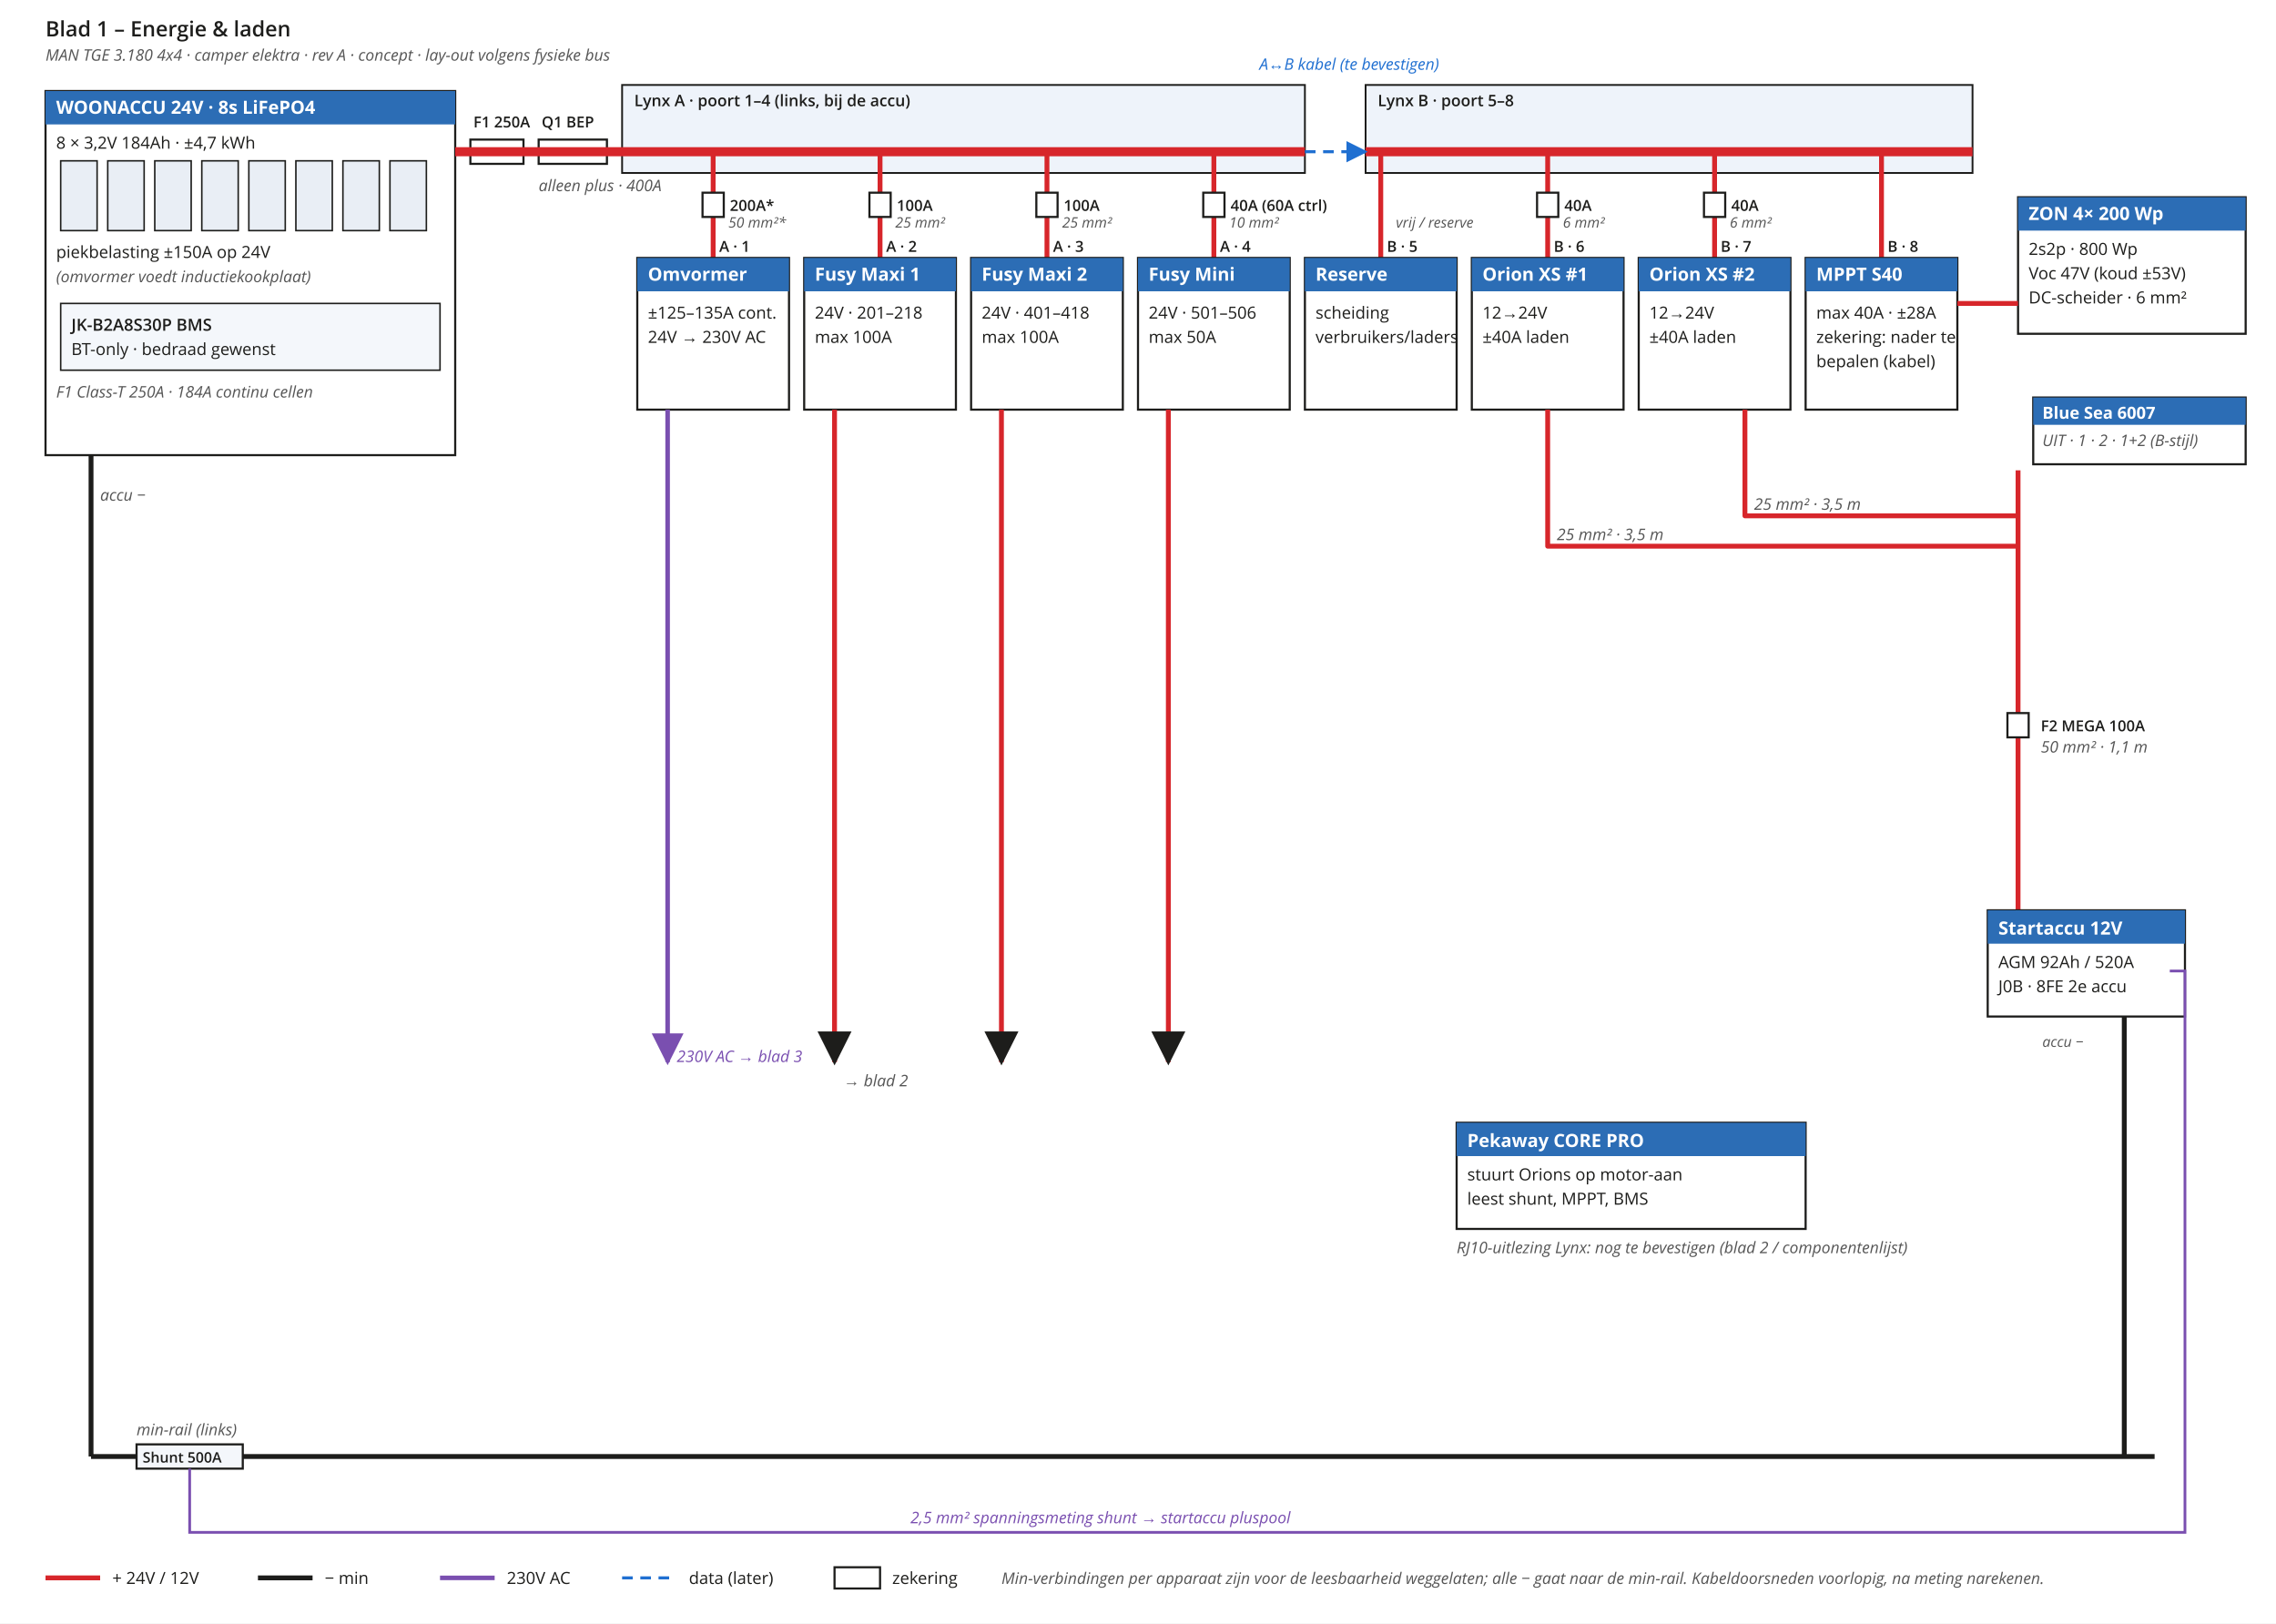
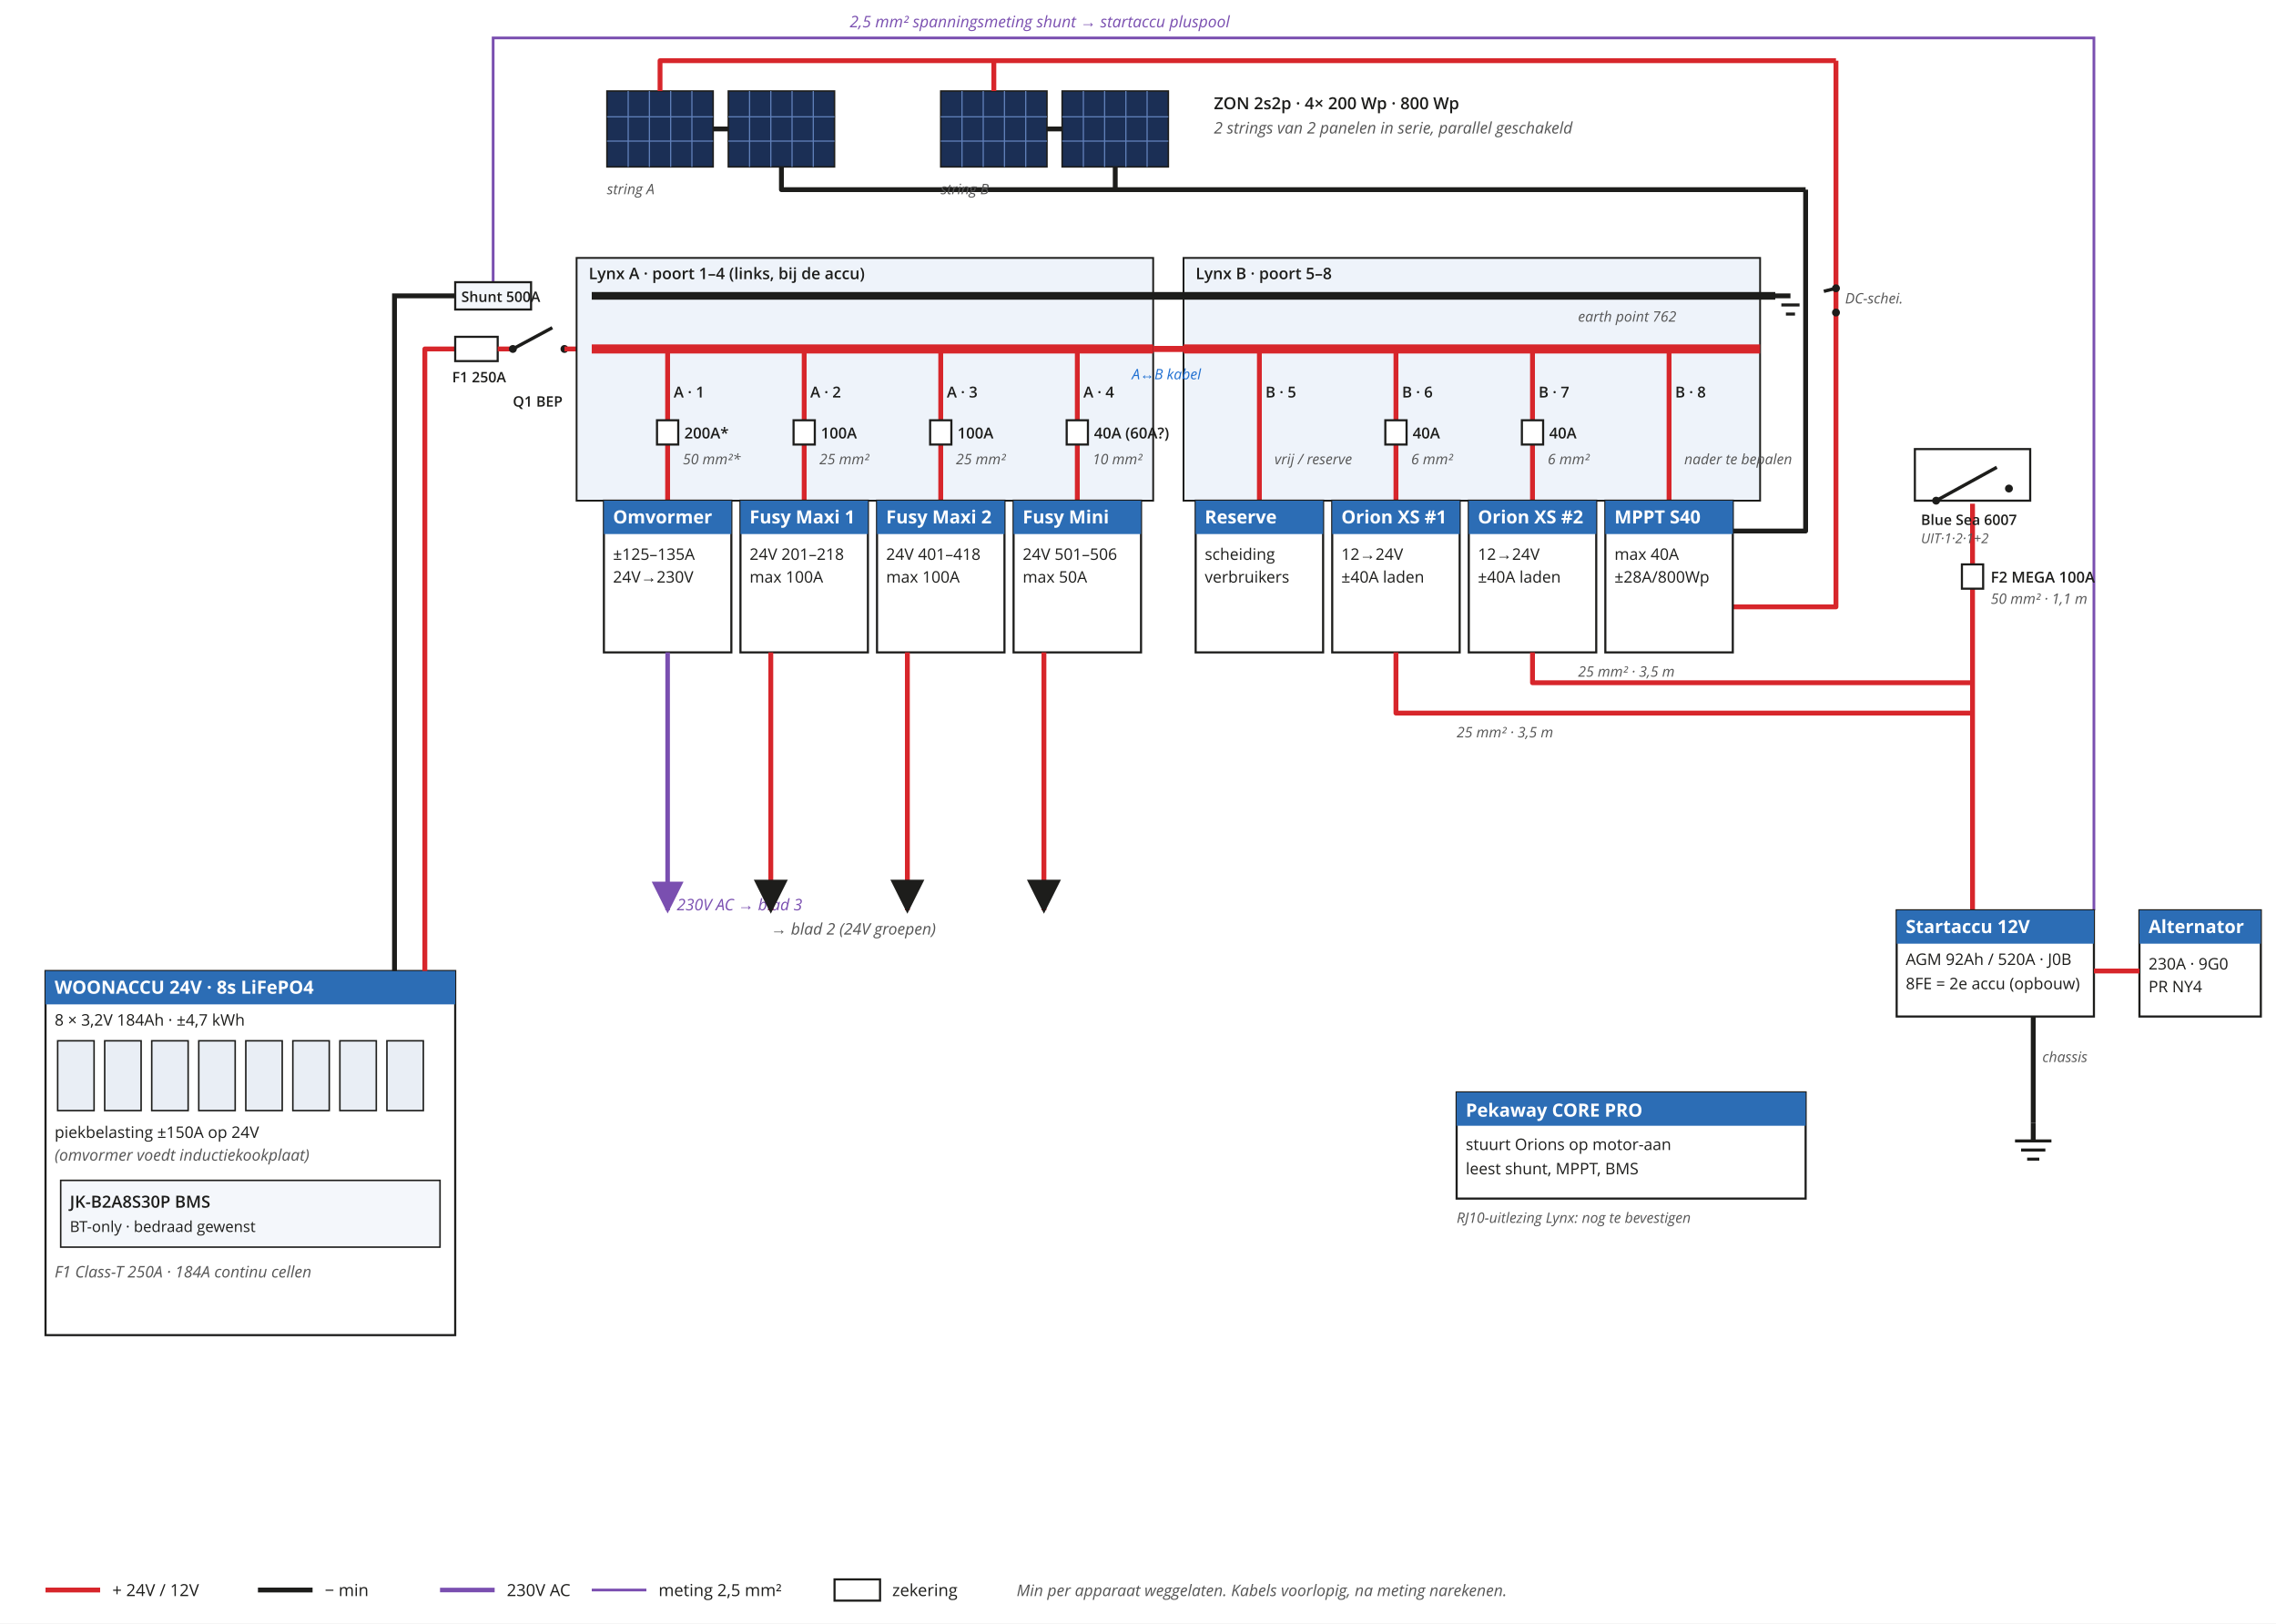
- <svg xmlns="http://www.w3.org/2000/svg" viewBox="0 0 1500 1070" role="img" aria-label="Blad 1 energie en laden: huishoudaccu links, Lynx A en B met poorten 1 tot 8, 12V voertuigdelen rechts.">
+ <svg xmlns="http://www.w3.org/2000/svg" viewBox="0 0 1500 1070" role="img" aria-label="Blad 1 energie en laden: woonaccu links onder, Lynx A en B met poorten 1 tot 8, zon 2s2p boven de Lynxen, 12V voertuigdelen rechts.">
  <rect width="100%" height="100%" fill="#fff" />
  <defs>
    <style>.p{stroke:#d7262b;stroke-width:3.2;fill:none;stroke-linejoin:round}
.n{stroke:#1d1d1b;stroke-width:3.2;fill:none;stroke-linejoin:round}
.d{stroke:#1f6fd1;stroke-width:2;fill:none;stroke-dasharray:7 5}
.ac{stroke:#7a4fb0;stroke-width:3;fill:none}
.box{fill:#fff;stroke:#1d1d1b;stroke-width:1.4}
.hd{fill:#2c6db5}
.ht{fill:#fff;font:700 12px 'Open Sans',Arial,sans-serif}
.bt{fill:#1d1d1b;font:400 11px 'Open Sans',Arial,sans-serif}
.lb{fill:#1d1d1b;font:600 11px 'Open Sans',Arial,sans-serif}
.cb{fill:#555;font:italic 400 10.5px 'Open Sans',Arial,sans-serif}
.fz{fill:#fff;stroke:#1d1d1b;stroke-width:1.4}
.fr{fill:#eef3fa;stroke:#1d1d1b;stroke-width:1.2}
+ .pv{fill:#1b2f55;stroke:#1d1d1b}
</style>
    <marker id="ar" viewBox="0 0 10 10" refX="9" refY="5" markerWidth="7" markerHeight="7" orient="auto-start-reverse">
      <path d="M0 0L10 5L0 10z" fill="#1d1d1b" />
    </marker>
    <marker id="arb" viewBox="0 0 10 10" refX="9" refY="5" markerWidth="7" markerHeight="7" orient="auto-start-reverse">
      <path d="M0 0L10 5L0 10z" fill="#1f6fd1" />
    </marker>
    <marker id="arp" viewBox="0 0 10 10" refX="9" refY="5" markerWidth="7" markerHeight="7" orient="auto-start-reverse">
      <path d="M0 0L10 5L0 10z" fill="#7a4fb0" />
    </marker>
+     <g id="pvp">
+       <rect width="70" height="50" class="pv" />
+       <path d="M0 17H70M0 33H70M14 0V50M28 0V50M42 0V50M56 0V50" stroke="#5f7fb8" stroke-width=".8" />
+     </g>
  </defs>
-   <text x="30" y="24" class="lb" style="font-size:14px">Blad 1 – Energie &amp; laden</text>
-   <text x="30" y="40" class="cb">MAN TGE 3.180 4x4 · camper elektra · rev A · concept · lay-out volgens fysieke bus</text>
-   <rect x="30" y="60" width="270" height="240" class="box" />
-   <rect x="30" y="60" width="270" height="22" class="hd" />
-   <text x="37" y="75" class="ht">WOONACCU 24V · 8s LiFePO4</text>
-   <text x="37" y="98" class="bt">8 × 3,2V 184Ah · ±4,7 kWh</text>
-   <rect x="40" y="106" width="24" height="46" fill="#e9eef5" stroke="#1d1d1b" />
-   <rect x="71" y="106" width="24" height="46" fill="#e9eef5" stroke="#1d1d1b" />
-   <rect x="102" y="106" width="24" height="46" fill="#e9eef5" stroke="#1d1d1b" />
-   <rect x="133" y="106" width="24" height="46" fill="#e9eef5" stroke="#1d1d1b" />
-   <rect x="164" y="106" width="24" height="46" fill="#e9eef5" stroke="#1d1d1b" />
-   <rect x="195" y="106" width="24" height="46" fill="#e9eef5" stroke="#1d1d1b" />
-   <rect x="226" y="106" width="24" height="46" fill="#e9eef5" stroke="#1d1d1b" />
-   <rect x="257" y="106" width="24" height="46" fill="#e9eef5" stroke="#1d1d1b" />
-   <text x="37" y="170" class="bt">piekbelasting ±150A op 24V</text>
-   <text x="37" y="186" class="cb">(omvormer voedt inductiekookplaat)</text>
-   <rect x="40" y="200" width="250" height="44" fill="#f4f7fb" stroke="#1d1d1b" />
-   <text x="47" y="218" class="lb">JK-B2A8S30P BMS</text>
-   <text x="47" y="234" class="bt">BT-only · bedraad gewenst</text>
-   <text x="37" y="262" class="cb">F1 Class-T 250A · 184A continu cellen</text>
-   <path d="M300 100H310" class="p" />
-   <rect x="310" y="92" width="35" height="16" class="fz" />
-   <text x="312" y="84" class="lb" style="font-size:10px">F1 250A</text>
-   <path d="M345 100H355" class="p" />
-   <rect x="355" y="92" width="45" height="16" fill="#fff" stroke="#1d1d1b" stroke-width="1.4" />
-   <text x="357" y="84" class="lb" style="font-size:10px">Q1 BEP</text>
-   <text x="355" y="126" class="cb">alleen plus · 400A</text>
-   <path d="M60 300V960" class="n" />
-   <text x="66" y="330" class="cb">accu −</text>
-   <rect x="410" y="56" width="450" height="58" class="fr" />
-   <text x="418" y="70" class="lb" style="font-size:10.5px">Lynx A · poort 1–4 (links, bij de accu)</text>
-   <rect x="900" y="56" width="400" height="58" class="fr" />
-   <text x="908" y="70" class="lb" style="font-size:10.5px">Lynx B · poort 5–8</text>
-   <path d="M300 100H860" class="p" style="stroke-width:6" />
-   <path d="M900 100H1300" class="p" style="stroke-width:6" />
-   <path d="M860 100H900" class="d" marker-end="url(#arb)" />
-   <text x="830" y="46" class="cb" style="fill:#1f6fd1">A↔B kabel (te bevestigen)</text>
-   <path d="M470 100V170" class="p" />
-   <text x="474" y="166" class="lb" style="font-size:10px">A · 1</text>
-   <rect x="463" y="127" width="14" height="16" class="fz" />
-   <text x="481" y="139" class="lb" style="font-size:10px">200A*</text>
-   <text x="480" y="150" class="cb" style="font-size:9.5px">50 mm²*</text>
-   <path d="M580 100V170" class="p" />
-   <text x="584" y="166" class="lb" style="font-size:10px">A · 2</text>
-   <rect x="573" y="127" width="14" height="16" class="fz" />
-   <text x="591" y="139" class="lb" style="font-size:10px">100A</text>
-   <text x="590" y="150" class="cb" style="font-size:9.5px">25 mm²</text>
-   <path d="M690 100V170" class="p" />
-   <text x="694" y="166" class="lb" style="font-size:10px">A · 3</text>
-   <rect x="683" y="127" width="14" height="16" class="fz" />
-   <text x="701" y="139" class="lb" style="font-size:10px">100A</text>
-   <text x="700" y="150" class="cb" style="font-size:9.5px">25 mm²</text>
-   <path d="M800 100V170" class="p" />
-   <text x="804" y="166" class="lb" style="font-size:10px">A · 4</text>
-   <rect x="793" y="127" width="14" height="16" class="fz" />
-   <text x="811" y="139" class="lb" style="font-size:10px">40A (60A ctrl)</text>
-   <text x="810" y="150" class="cb" style="font-size:9.5px">10 mm²</text>
-   <path d="M910 100V170" class="p" />
-   <text x="914" y="166" class="lb" style="font-size:10px">B · 5</text>
-   <text x="920" y="150" class="cb" style="font-size:9.5px">vrij / reserve</text>
-   <path d="M1020 100V170" class="p" />
-   <text x="1024" y="166" class="lb" style="font-size:10px">B · 6</text>
-   <rect x="1013" y="127" width="14" height="16" class="fz" />
-   <text x="1031" y="139" class="lb" style="font-size:10px">40A</text>
-   <text x="1030" y="150" class="cb" style="font-size:9.5px">6 mm²</text>
-   <path d="M1130 100V170" class="p" />
-   <text x="1134" y="166" class="lb" style="font-size:10px">B · 7</text>
-   <rect x="1123" y="127" width="14" height="16" class="fz" />
-   <text x="1141" y="139" class="lb" style="font-size:10px">40A</text>
-   <text x="1140" y="150" class="cb" style="font-size:9.5px">6 mm²</text>
-   <path d="M1240 100V170" class="p" />
-   <text x="1244" y="166" class="lb" style="font-size:10px">B · 8</text>
-   <text x="1250" y="150" class="cb" style="font-size:9.5px" />
-   <rect x="420" y="170" width="100" height="100" class="box" />
-   <rect x="420" y="170" width="100" height="22" class="hd" />
-   <text x="427" y="185" class="ht">Omvormer</text>
-   <text x="427" y="210" class="bt">±125–135A cont.</text>
-   <text x="427" y="226" class="bt">24V → 230V AC</text>
-   <rect x="530" y="170" width="100" height="100" class="box" />
-   <rect x="530" y="170" width="100" height="22" class="hd" />
-   <text x="537" y="185" class="ht">Fusy Maxi 1</text>
-   <text x="537" y="210" class="bt">24V · 201–218</text>
-   <text x="537" y="226" class="bt">max 100A</text>
-   <rect x="640" y="170" width="100" height="100" class="box" />
-   <rect x="640" y="170" width="100" height="22" class="hd" />
-   <text x="647" y="185" class="ht">Fusy Maxi 2</text>
-   <text x="647" y="210" class="bt">24V · 401–418</text>
-   <text x="647" y="226" class="bt">max 100A</text>
-   <rect x="750" y="170" width="100" height="100" class="box" />
-   <rect x="750" y="170" width="100" height="22" class="hd" />
-   <text x="757" y="185" class="ht">Fusy Mini</text>
-   <text x="757" y="210" class="bt">24V · 501–506</text>
-   <text x="757" y="226" class="bt">max 50A</text>
-   <rect x="860" y="170" width="100" height="100" class="box" />
-   <rect x="860" y="170" width="100" height="22" class="hd" />
-   <text x="867" y="185" class="ht">Reserve</text>
-   <text x="867" y="210" class="bt">scheiding</text>
-   <text x="867" y="226" class="bt">verbruikers/laders</text>
-   <rect x="970" y="170" width="100" height="100" class="box" />
-   <rect x="970" y="170" width="100" height="22" class="hd" />
-   <text x="977" y="185" class="ht">Orion XS #1</text>
-   <text x="977" y="210" class="bt">12→24V</text>
-   <text x="977" y="226" class="bt">±40A laden</text>
-   <rect x="1080" y="170" width="100" height="100" class="box" />
-   <rect x="1080" y="170" width="100" height="22" class="hd" />
-   <text x="1087" y="185" class="ht">Orion XS #2</text>
-   <text x="1087" y="210" class="bt">12→24V</text>
-   <text x="1087" y="226" class="bt">±40A laden</text>
-   <rect x="1190" y="170" width="100" height="100" class="box" />
-   <rect x="1190" y="170" width="100" height="22" class="hd" />
-   <text x="1197" y="185" class="ht">MPPT S40</text>
-   <text x="1197" y="210" class="bt">max 40A · ±28A</text>
-   <text x="1197" y="226" class="bt">zekering: nader te</text>
-   <text x="1197" y="242" class="bt">bepalen (kabel)</text>
-   <path d="M440 270V700" class="ac" marker-end="url(#arp)" />
-   <text x="446" y="700" class="cb" style="fill:#7a4fb0">230V AC → blad 3</text>
-   <path d="M550 270V700" class="p" marker-end="url(#ar)" />
-   <path d="M660 270V700" class="p" marker-end="url(#ar)" />
-   <path d="M770 270V700" class="p" marker-end="url(#ar)" />
-   <text x="556" y="716" class="cb">→ blad 2</text>
-   <rect x="1330" y="130" width="150" height="90" class="box" />
-   <rect x="1330" y="130" width="150" height="22" class="hd" />
-   <text x="1337" y="145" class="ht">ZON 4× 200 Wp</text>
-   <text x="1337" y="168" class="bt">2s2p · 800 Wp</text>
-   <text x="1337" y="184" class="bt">Voc 47V (koud ±53V)</text>
-   <text x="1337" y="200" class="bt">DC-scheider · 6 mm²</text>
-   <path d="M1330 200H1290" class="p" />
-   <rect x="1340" y="262" width="140" height="44" class="box" />
-   <rect x="1340" y="262" width="140" height="18" class="hd" />
-   <text x="1346" y="276" class="ht" style="font-size:11px">Blue Sea 6007</text>
-   <text x="1346" y="294" class="cb">UIT · 1 · 2 · 1+2 (B-stijl)</text>
-   <path d="M1330 310V600" class="p" />
-   <rect x="1323" y="470" width="14" height="16" class="fz" />
-   <text x="1345" y="482" class="lb" style="font-size:10px">F2 MEGA 100A</text>
-   <text x="1345" y="496" class="cb">50 mm² · 1,1 m</text>
-   <path d="M1330 340H1150V270" class="p" />
-   <path d="M1330 360H1020V270" class="p" />
-   <text x="1156" y="336" class="cb">25 mm² · 3,5 m</text>
-   <text x="1026" y="356" class="cb">25 mm² · 3,5 m</text>
-   <rect x="1310" y="600" width="130" height="70" class="box" />
-   <rect x="1310" y="600" width="130" height="22" class="hd" />
-   <text x="1317" y="616" class="ht">Startaccu 12V</text>
-   <text x="1317" y="638" class="bt">AGM 92Ah / 520A</text>
-   <text x="1317" y="654" class="bt">J0B · 8FE 2e accu</text>
-   <path d="M1400 670V960" class="n" />
-   <text x="1346" y="690" class="cb" style="font-size:9.5px">accu −</text>
-   <path d="M60 960H1420" class="n" />
-   <rect x="90" y="952" width="70" height="16" class="box" style="fill:#f4f7fb" />
-   <text x="94" y="964" class="lb" style="font-size:9.5px">Shunt 500A</text>
-   <text x="90" y="946" class="cb">min-rail (links)</text>
-   <path d="M125 968V1010H1440V640H1430" stroke="#7a4fb0" stroke-width="1.8" fill="none" />
-   <text x="600" y="1004" class="cb" style="fill:#7a4fb0">2,5 mm² spanningsmeting shunt → startaccu pluspool</text>
-   <rect x="960" y="740" width="230" height="70" class="box" />
-   <rect x="960" y="740" width="230" height="22" class="hd" />
-   <text x="967" y="756" class="ht">Pekaway CORE PRO</text>
-   <text x="967" y="778" class="bt">stuurt Orions op motor-aan</text>
-   <text x="967" y="794" class="bt">leest shunt, MPPT, BMS</text>
-   <text x="960" y="826" class="cb">RJ10-uitlezing Lynx: nog te bevestigen (blad 2 / componentenlijst)</text>
-   <g transform="translate(30,1032)">
+   <use href="#pvp" x="400" y="60" />
+   <use href="#pvp" x="480" y="60" />
+   <use href="#pvp" x="620" y="60" />
+   <use href="#pvp" x="700" y="60" />
+   <path d="M470 85H480" class="n" />
+   <path d="M690 85H700" class="n" />
+   <path d="M435 60V40H1210" class="p" />
+   <path d="M515 110V125H1190" class="n" />
+   <path d="M655 60V40" class="p" />
+   <path d="M735 110V125" class="n" />
+   <text x="400" y="128" class="cb" style="font-size:9.5px">string A</text>
+   <text x="620" y="128" class="cb" style="font-size:9.5px">string B</text>
+   <text x="800" y="72" class="lb" style="font-size:11px">ZON 2s2p · 4× 200 Wp · 800 Wp</text>
+   <text x="800" y="88" class="cb">2 strings van 2 panelen in serie, parallel geschakeld</text>
+   <path d="M1210 40V400H1142" class="p" />
+   <path d="M1190 125V350H1142" class="n" />
+   <circle cx="1210" cy="190" r="2.6" fill="#1d1d1b" />
+   <circle cx="1210" cy="206" r="2.6" fill="#1d1d1b" />
+   <path d="M1210 190L1202 192" stroke="#1d1d1b" stroke-width="2.2" />
+   <text x="1216" y="200" class="cb" style="font-size:9.5px">DC-schei.</text>
+   <path d="M325 187V25H1380V600" stroke="#7a4fb0" stroke-width="1.8" fill="none" />
+   <text x="560" y="18" class="cb" style="fill:#7a4fb0">2,5 mm² spanningsmeting shunt → startaccu pluspool</text>
+   <rect x="30" y="640" width="270" height="240" class="box" />
+   <rect x="30" y="640" width="270" height="22" class="hd" />
+   <text x="36" y="655" class="ht">WOONACCU 24V · 8s LiFePO4</text>
+   <text x="36" y="676" class="bt" style="font-size:10.5px">8 × 3,2V 184Ah · ±4,7 kWh</text>
+   <rect x="38" y="686" width="24" height="46" fill="#e9eef5" stroke="#1d1d1b" />
+   <rect x="69" y="686" width="24" height="46" fill="#e9eef5" stroke="#1d1d1b" />
+   <rect x="100" y="686" width="24" height="46" fill="#e9eef5" stroke="#1d1d1b" />
+   <rect x="131" y="686" width="24" height="46" fill="#e9eef5" stroke="#1d1d1b" />
+   <rect x="162" y="686" width="24" height="46" fill="#e9eef5" stroke="#1d1d1b" />
+   <rect x="193" y="686" width="24" height="46" fill="#e9eef5" stroke="#1d1d1b" />
+   <rect x="224" y="686" width="24" height="46" fill="#e9eef5" stroke="#1d1d1b" />
+   <rect x="255" y="686" width="24" height="46" fill="#e9eef5" stroke="#1d1d1b" />
+   <text x="36" y="750" class="bt" style="font-size:10.5px">piekbelasting ±150A op 24V</text>
+   <text x="36" y="765" class="cb">(omvormer voedt inductiekookplaat)</text>
+   <rect x="40" y="778" width="250" height="44" fill="#f4f7fb" stroke="#1d1d1b" />
+   <text x="46" y="796" class="lb">JK-B2A8S30P BMS</text>
+   <text x="46" y="812" class="bt" style="font-size:10px">BT-only · bedraad gewenst</text>
+   <text x="36" y="842" class="cb">F1 Class-T 250A · 184A continu cellen</text>
+   <path d="M260 640V195H300" stroke="#1d1d1b" stroke-width="3.2" fill="none" />
+   <path d="M280 640V230H300" class="p" />
+   <rect x="300" y="186" width="50" height="18" class="box" style="fill:#f4f7fb" />
+   <text x="304" y="199" class="lb" style="font-size:9.5px">Shunt 500A</text>
+   <rect x="300" y="222" width="28" height="16" class="fz" />
+   <path d="M328 230H338" class="p" />
+   <text x="298" y="252" class="lb" style="font-size:9.5px">F1 250A</text>
+   <circle cx="338" cy="230" r="2.6" fill="#1d1d1b" />
+   <circle cx="372" cy="230" r="2.6" fill="#1d1d1b" />
+   <path d="M338 230L364 216" stroke="#1d1d1b" stroke-width="2.2" />
+   <path d="M372 230H380" class="p" />
+   <text x="338" y="268" class="lb" style="font-size:9.5px">Q1 BEP</text>
+   <rect x="380" y="170" width="380" height="160" class="fr" />
+   <text x="388" y="184" class="lb" style="font-size:10.5px">Lynx A · poort 1–4 (links, bij de accu)</text>
+   <rect x="780" y="170" width="380" height="160" class="fr" />
+   <text x="788" y="184" class="lb" style="font-size:10.5px">Lynx B · poort 5–8</text>
+   <path d="M390 195H1170" class="n" style="stroke-width:5" />
+   <path d="M390 230H760" class="p" style="stroke-width:6" />
+   <path d="M780 230H1160" class="p" style="stroke-width:6" />
+   <path d="M760 230H780" class="p" style="stroke-width:4" />
+   <path d="M760 195H780" class="n" style="stroke-width:4" />
+   <text x="746" y="250" class="cb" style="font-size:9.5px;fill:#1f6fd1">A↔B kabel</text>
+   <path d="M1170 195H1180" class="n" />
+   <path d="M1174 201H1186M1177 207H1183" stroke="#1d1d1b" stroke-width="2" />
+   <text x="1040" y="212" class="cb" style="font-size:9.5px">earth point 762</text>
+   <path d="M440 230V330" class="p" />
+   <text x="444" y="262" class="lb" style="font-size:10px">A · 1</text>
+   <rect x="433" y="277" width="14" height="16" class="fz" />
+   <text x="451" y="289" class="lb" style="font-size:10px">200A*</text>
+   <text x="450" y="306" class="cb" style="font-size:9.5px">50 mm²*</text>
+   <path d="M530 230V330" class="p" />
+   <text x="534" y="262" class="lb" style="font-size:10px">A · 2</text>
+   <rect x="523" y="277" width="14" height="16" class="fz" />
+   <text x="541" y="289" class="lb" style="font-size:10px">100A</text>
+   <text x="540" y="306" class="cb" style="font-size:9.5px">25 mm²</text>
+   <path d="M620 230V330" class="p" />
+   <text x="624" y="262" class="lb" style="font-size:10px">A · 3</text>
+   <rect x="613" y="277" width="14" height="16" class="fz" />
+   <text x="631" y="289" class="lb" style="font-size:10px">100A</text>
+   <text x="630" y="306" class="cb" style="font-size:9.5px">25 mm²</text>
+   <path d="M710 230V330" class="p" />
+   <text x="714" y="262" class="lb" style="font-size:10px">A · 4</text>
+   <rect x="703" y="277" width="14" height="16" class="fz" />
+   <text x="721" y="289" class="lb" style="font-size:10px">40A (60A?)</text>
+   <text x="720" y="306" class="cb" style="font-size:9.5px">10 mm²</text>
+   <path d="M830 230V330" class="p" />
+   <text x="834" y="262" class="lb" style="font-size:10px">B · 5</text>
+   <text x="840" y="306" class="cb" style="font-size:9.5px">vrij / reserve</text>
+   <path d="M920 230V330" class="p" />
+   <text x="924" y="262" class="lb" style="font-size:10px">B · 6</text>
+   <rect x="913" y="277" width="14" height="16" class="fz" />
+   <text x="931" y="289" class="lb" style="font-size:10px">40A</text>
+   <text x="930" y="306" class="cb" style="font-size:9.5px">6 mm²</text>
+   <path d="M1010 230V330" class="p" />
+   <text x="1014" y="262" class="lb" style="font-size:10px">B · 7</text>
+   <rect x="1003" y="277" width="14" height="16" class="fz" />
+   <text x="1021" y="289" class="lb" style="font-size:10px">40A</text>
+   <text x="1020" y="306" class="cb" style="font-size:9.5px">6 mm²</text>
+   <path d="M1100 230V330" class="p" />
+   <text x="1104" y="262" class="lb" style="font-size:10px">B · 8</text>
+   <text x="1110" y="306" class="cb" style="font-size:9.5px">nader te bepalen</text>
+   <rect x="398" y="330" width="84" height="100" class="box" />
+   <rect x="398" y="330" width="84" height="22" class="hd" />
+   <text x="404" y="345" class="ht">Omvormer</text>
+   <text x="404" y="369" class="bt" style="font-size:10.5px">±125–135A</text>
+   <text x="404" y="384" class="bt" style="font-size:10.5px">24V→230V</text>
+   <rect x="488" y="330" width="84" height="100" class="box" />
+   <rect x="488" y="330" width="84" height="22" class="hd" />
+   <text x="494" y="345" class="ht">Fusy Maxi 1</text>
+   <text x="494" y="369" class="bt" style="font-size:10.5px">24V 201–218</text>
+   <text x="494" y="384" class="bt" style="font-size:10.5px">max 100A</text>
+   <rect x="578" y="330" width="84" height="100" class="box" />
+   <rect x="578" y="330" width="84" height="22" class="hd" />
+   <text x="584" y="345" class="ht">Fusy Maxi 2</text>
+   <text x="584" y="369" class="bt" style="font-size:10.5px">24V 401–418</text>
+   <text x="584" y="384" class="bt" style="font-size:10.5px">max 100A</text>
+   <rect x="668" y="330" width="84" height="100" class="box" />
+   <rect x="668" y="330" width="84" height="22" class="hd" />
+   <text x="674" y="345" class="ht">Fusy Mini</text>
+   <text x="674" y="369" class="bt" style="font-size:10.5px">24V 501–506</text>
+   <text x="674" y="384" class="bt" style="font-size:10.5px">max 50A</text>
+   <rect x="788" y="330" width="84" height="100" class="box" />
+   <rect x="788" y="330" width="84" height="22" class="hd" />
+   <text x="794" y="345" class="ht">Reserve</text>
+   <text x="794" y="369" class="bt" style="font-size:10.5px">scheiding</text>
+   <text x="794" y="384" class="bt" style="font-size:10.5px">verbruikers</text>
+   <rect x="878" y="330" width="84" height="100" class="box" />
+   <rect x="878" y="330" width="84" height="22" class="hd" />
+   <text x="884" y="345" class="ht">Orion XS #1</text>
+   <text x="884" y="369" class="bt" style="font-size:10.5px">12→24V</text>
+   <text x="884" y="384" class="bt" style="font-size:10.5px">±40A laden</text>
+   <rect x="968" y="330" width="84" height="100" class="box" />
+   <rect x="968" y="330" width="84" height="22" class="hd" />
+   <text x="974" y="345" class="ht">Orion XS #2</text>
+   <text x="974" y="369" class="bt" style="font-size:10.5px">12→24V</text>
+   <text x="974" y="384" class="bt" style="font-size:10.5px">±40A laden</text>
+   <rect x="1058" y="330" width="84" height="100" class="box" />
+   <rect x="1058" y="330" width="84" height="22" class="hd" />
+   <text x="1064" y="345" class="ht">MPPT S40</text>
+   <text x="1064" y="369" class="bt" style="font-size:10.5px">max 40A</text>
+   <text x="1064" y="384" class="bt" style="font-size:10.5px">±28A/800Wp</text>
+   <path d="M440 430V600" class="ac" marker-end="url(#arp)" />
+   <text x="446" y="600" class="cb" style="fill:#7a4fb0">230V AC → blad 3</text>
+   <path d="M508 430V600" class="p" marker-end="url(#ar)" />
+   <path d="M598 430V600" class="p" marker-end="url(#ar)" />
+   <path d="M688 430V600" class="p" marker-end="url(#ar)" />
+   <text x="508" y="616" class="cb">→ blad 2 (24V groepen)</text>
+   <path d="M1300 600V332" class="p" />
+   <rect x="1262" y="296" width="76" height="34" class="box" />
+   <circle cx="1276" cy="330" r="2.6" fill="#1d1d1b" />
+   <circle cx="1324" cy="322" r="2.6" fill="#1d1d1b" />
+   <path d="M1276 330L1316 308" stroke="#1d1d1b" stroke-width="2.2" />
+   <text x="1266" y="346" class="lb" style="font-size:9.5px">Blue Sea 6007</text>
+   <text x="1266" y="358" class="cb" style="font-size:9px">UIT·1·2·1+2</text>
+   <rect x="1293" y="372" width="14" height="16" class="fz" />
+   <text x="1312" y="384" class="lb" style="font-size:10px">F2 MEGA 100A</text>
+   <text x="1312" y="398" class="cb" style="font-size:9.5px">50 mm² · 1,1 m</text>
+   <path d="M1300 450H1010V430" class="p" />
+   <path d="M1300 470H920V430" class="p" />
+   <text x="1040" y="446" class="cb" style="font-size:9.5px">25 mm² · 3,5 m</text>
+   <text x="960" y="486" class="cb" style="font-size:9.5px">25 mm² · 3,5 m</text>
+   <rect x="1250" y="600" width="130" height="70" class="box" />
+   <rect x="1250" y="600" width="130" height="22" class="hd" />
+   <text x="1256" y="615" class="ht">Startaccu 12V</text>
+   <text x="1256" y="636" class="bt" style="font-size:10.5px">AGM 92Ah / 520A · J0B</text>
+   <text x="1256" y="652" class="bt" style="font-size:10.5px">8FE = 2e accu (opbouw)</text>
+   <path d="M1340 670V740" class="n" />
+   <text x="1346" y="700" class="cb" style="font-size:9.5px">chassis</text>
+   <path d="M1340 740V752" class="n" />
+   <path d="M1328 752H1352M1332 758H1348M1336 764H1344" stroke="#1d1d1b" stroke-width="2" />
+   <rect x="1410" y="600" width="80" height="70" class="box" />
+   <rect x="1410" y="600" width="80" height="22" class="hd" />
+   <text x="1416" y="615" class="ht">Alternator</text>
+   <text x="1416" y="639" class="bt" style="font-size:10.5px">230A · 9G0</text>
+   <text x="1416" y="654" class="bt" style="font-size:10.5px">PR NY4</text>
+   <path d="M1410 640H1380" class="p" />
+   <rect x="960" y="720" width="230" height="70" class="box" />
+   <rect x="960" y="720" width="230" height="22" class="hd" />
+   <text x="966" y="736" class="ht">Pekaway CORE PRO</text>
+   <text x="966" y="758" class="bt" style="font-size:10.5px">stuurt Orions op motor-aan</text>
+   <text x="966" y="774" class="bt" style="font-size:10.5px">leest shunt, MPPT, BMS</text>
+   <text x="960" y="806" class="cb" style="font-size:9.5px">RJ10-uitlezing Lynx: nog te bevestigen</text>
+   <g transform="translate(30,1040)">
    <path d="M0 8H36" class="p" />
    <text x="44" y="12" class="bt">+ 24V / 12V</text>
    <path d="M140 8H176" class="n" />
    <text x="184" y="12" class="bt">− min</text>
    <path d="M260 8H296" class="ac" />
    <text x="304" y="12" class="bt">230V AC</text>
-     <path d="M380 8H416" class="d" />
-     <text x="424" y="12" class="bt">data (later)</text>
+     <path d="M360 8H396" stroke="#7a4fb0" stroke-width="1.8" />
+     <text x="404" y="12" class="bt">meting 2,5 mm²</text>
    <rect x="520" y="1" width="30" height="14" class="fz" />
    <text x="558" y="12" class="bt">zekering</text>
-     <text x="630" y="12" class="cb">Min-verbindingen per apparaat zijn voor de leesbaarheid weggelaten; alle − gaat naar de min-rail. Kabeldoorsneden voorlopig, na meting narekenen.</text>
+     <text x="640" y="12" class="cb">Min per apparaat weggelaten. Kabels voorlopig, na meting narekenen.</text>
  </g>
</svg>
